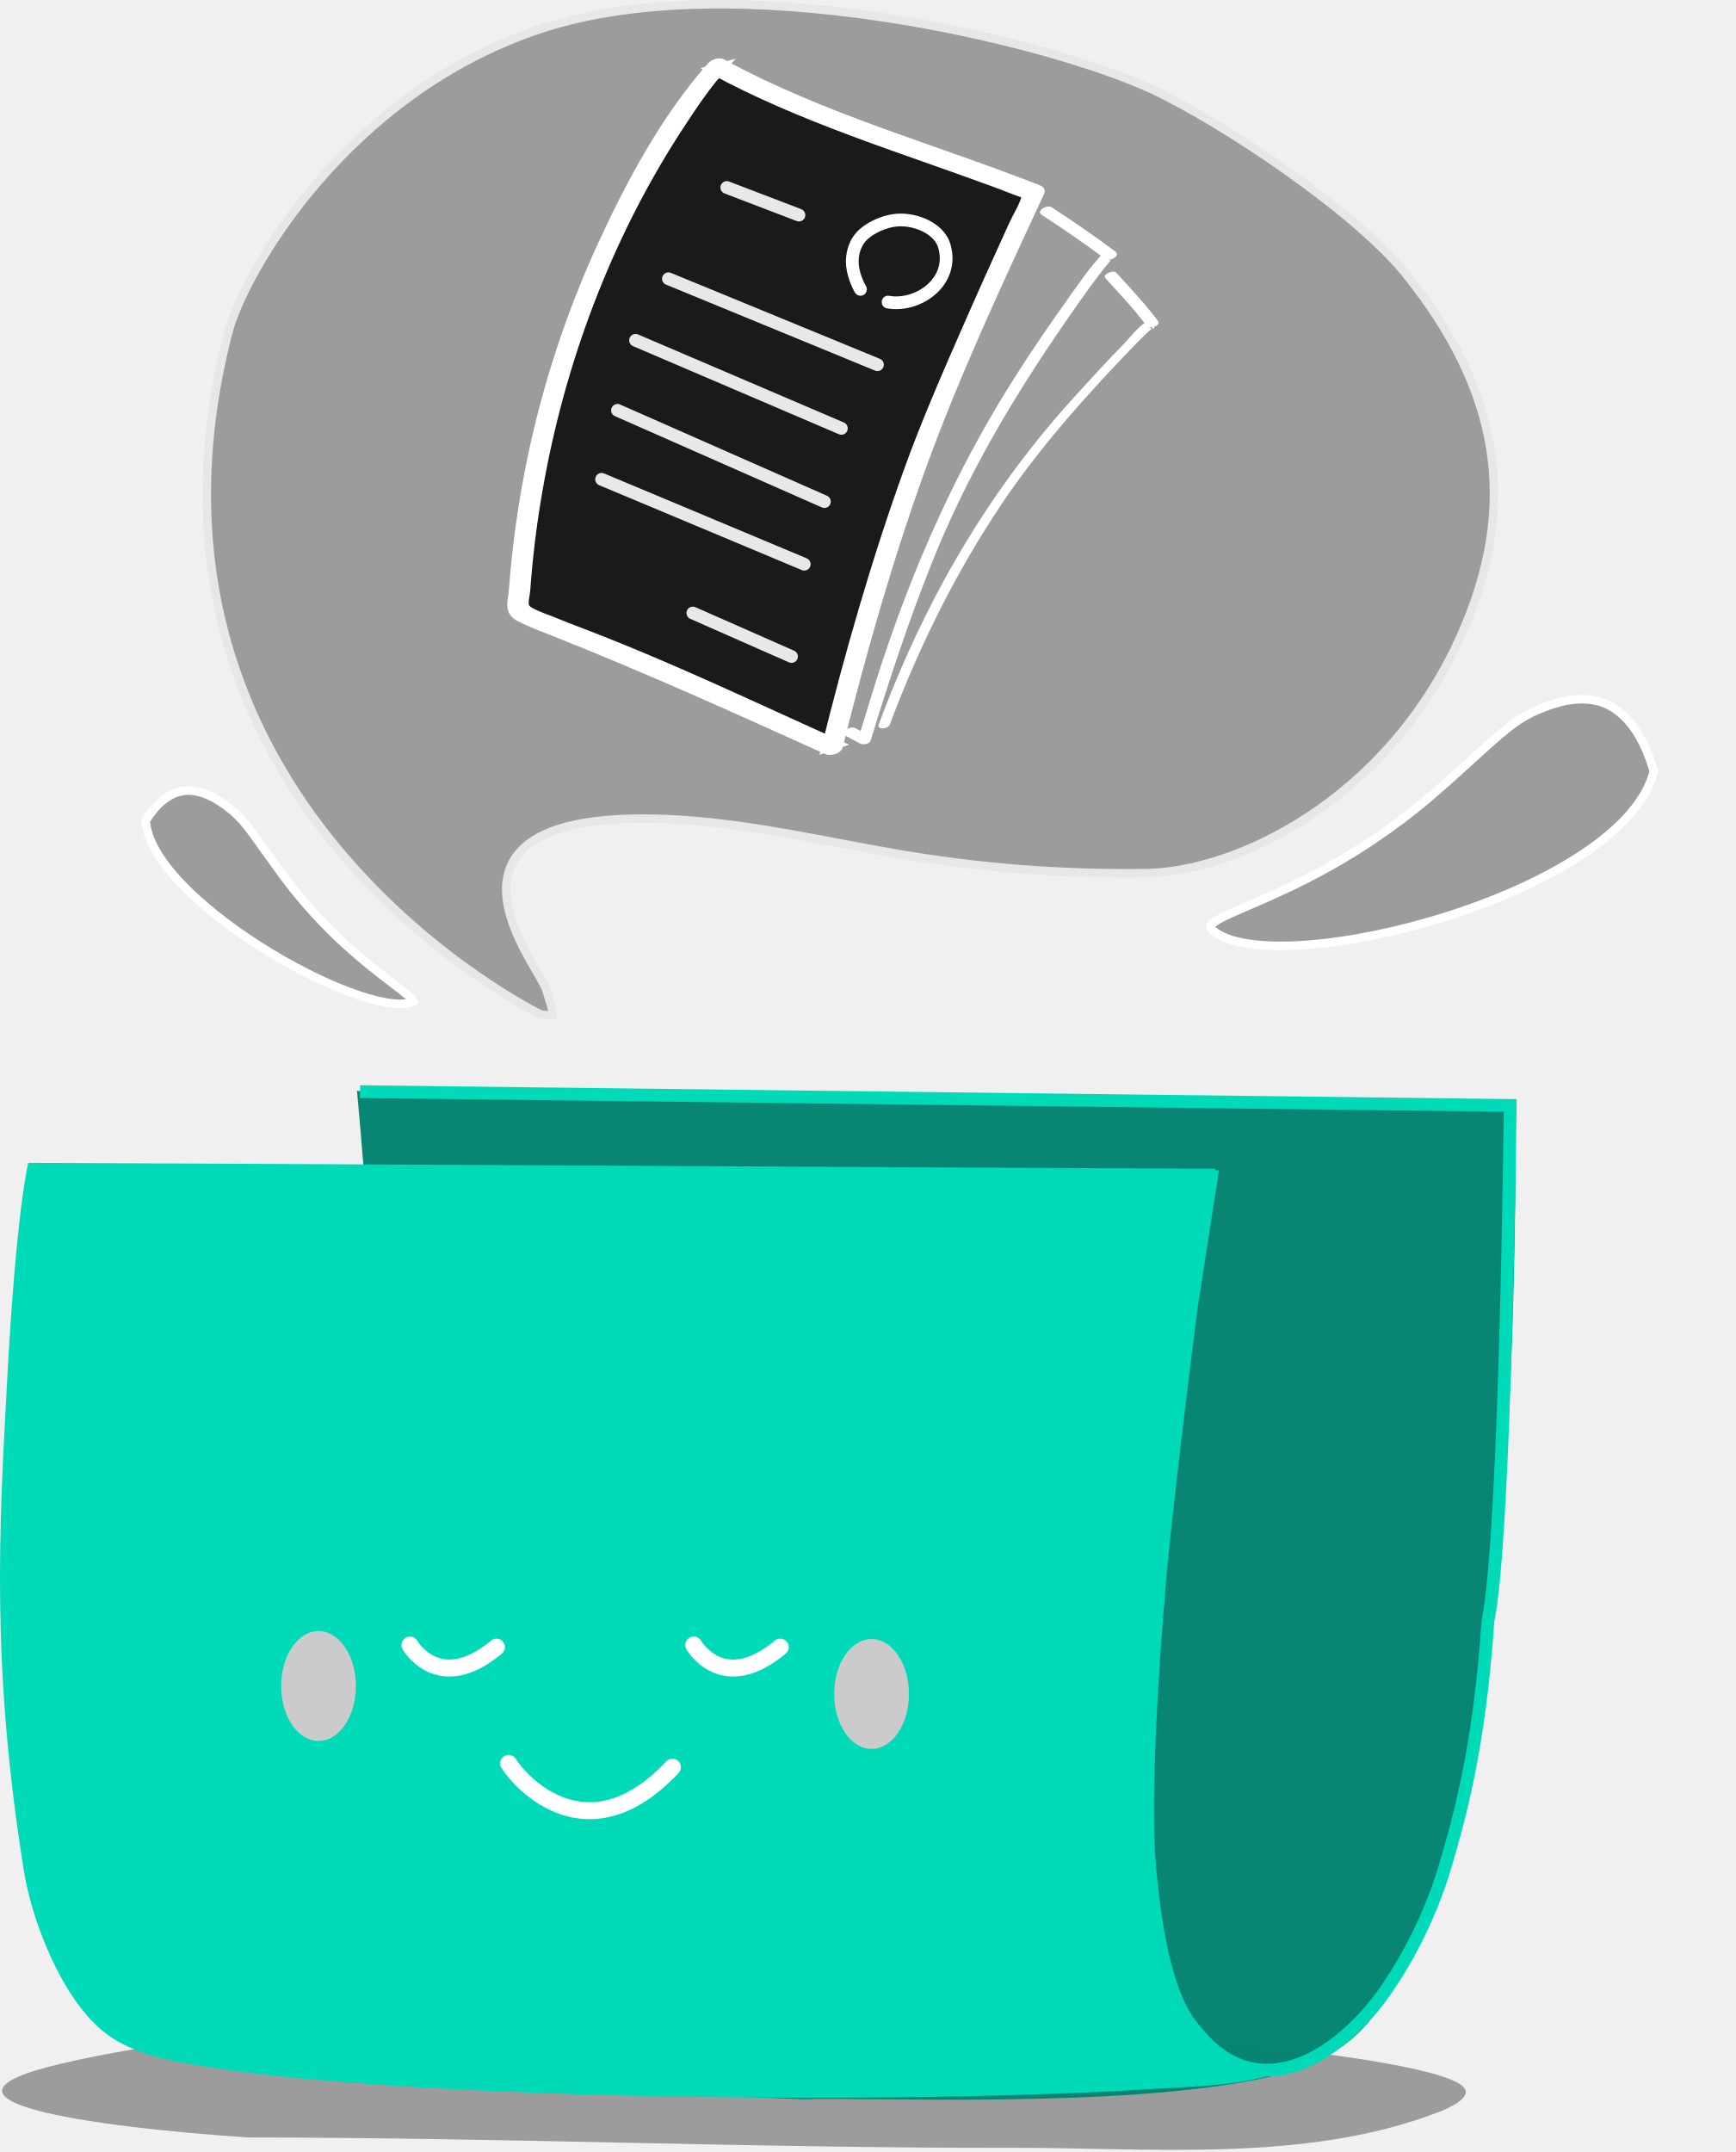
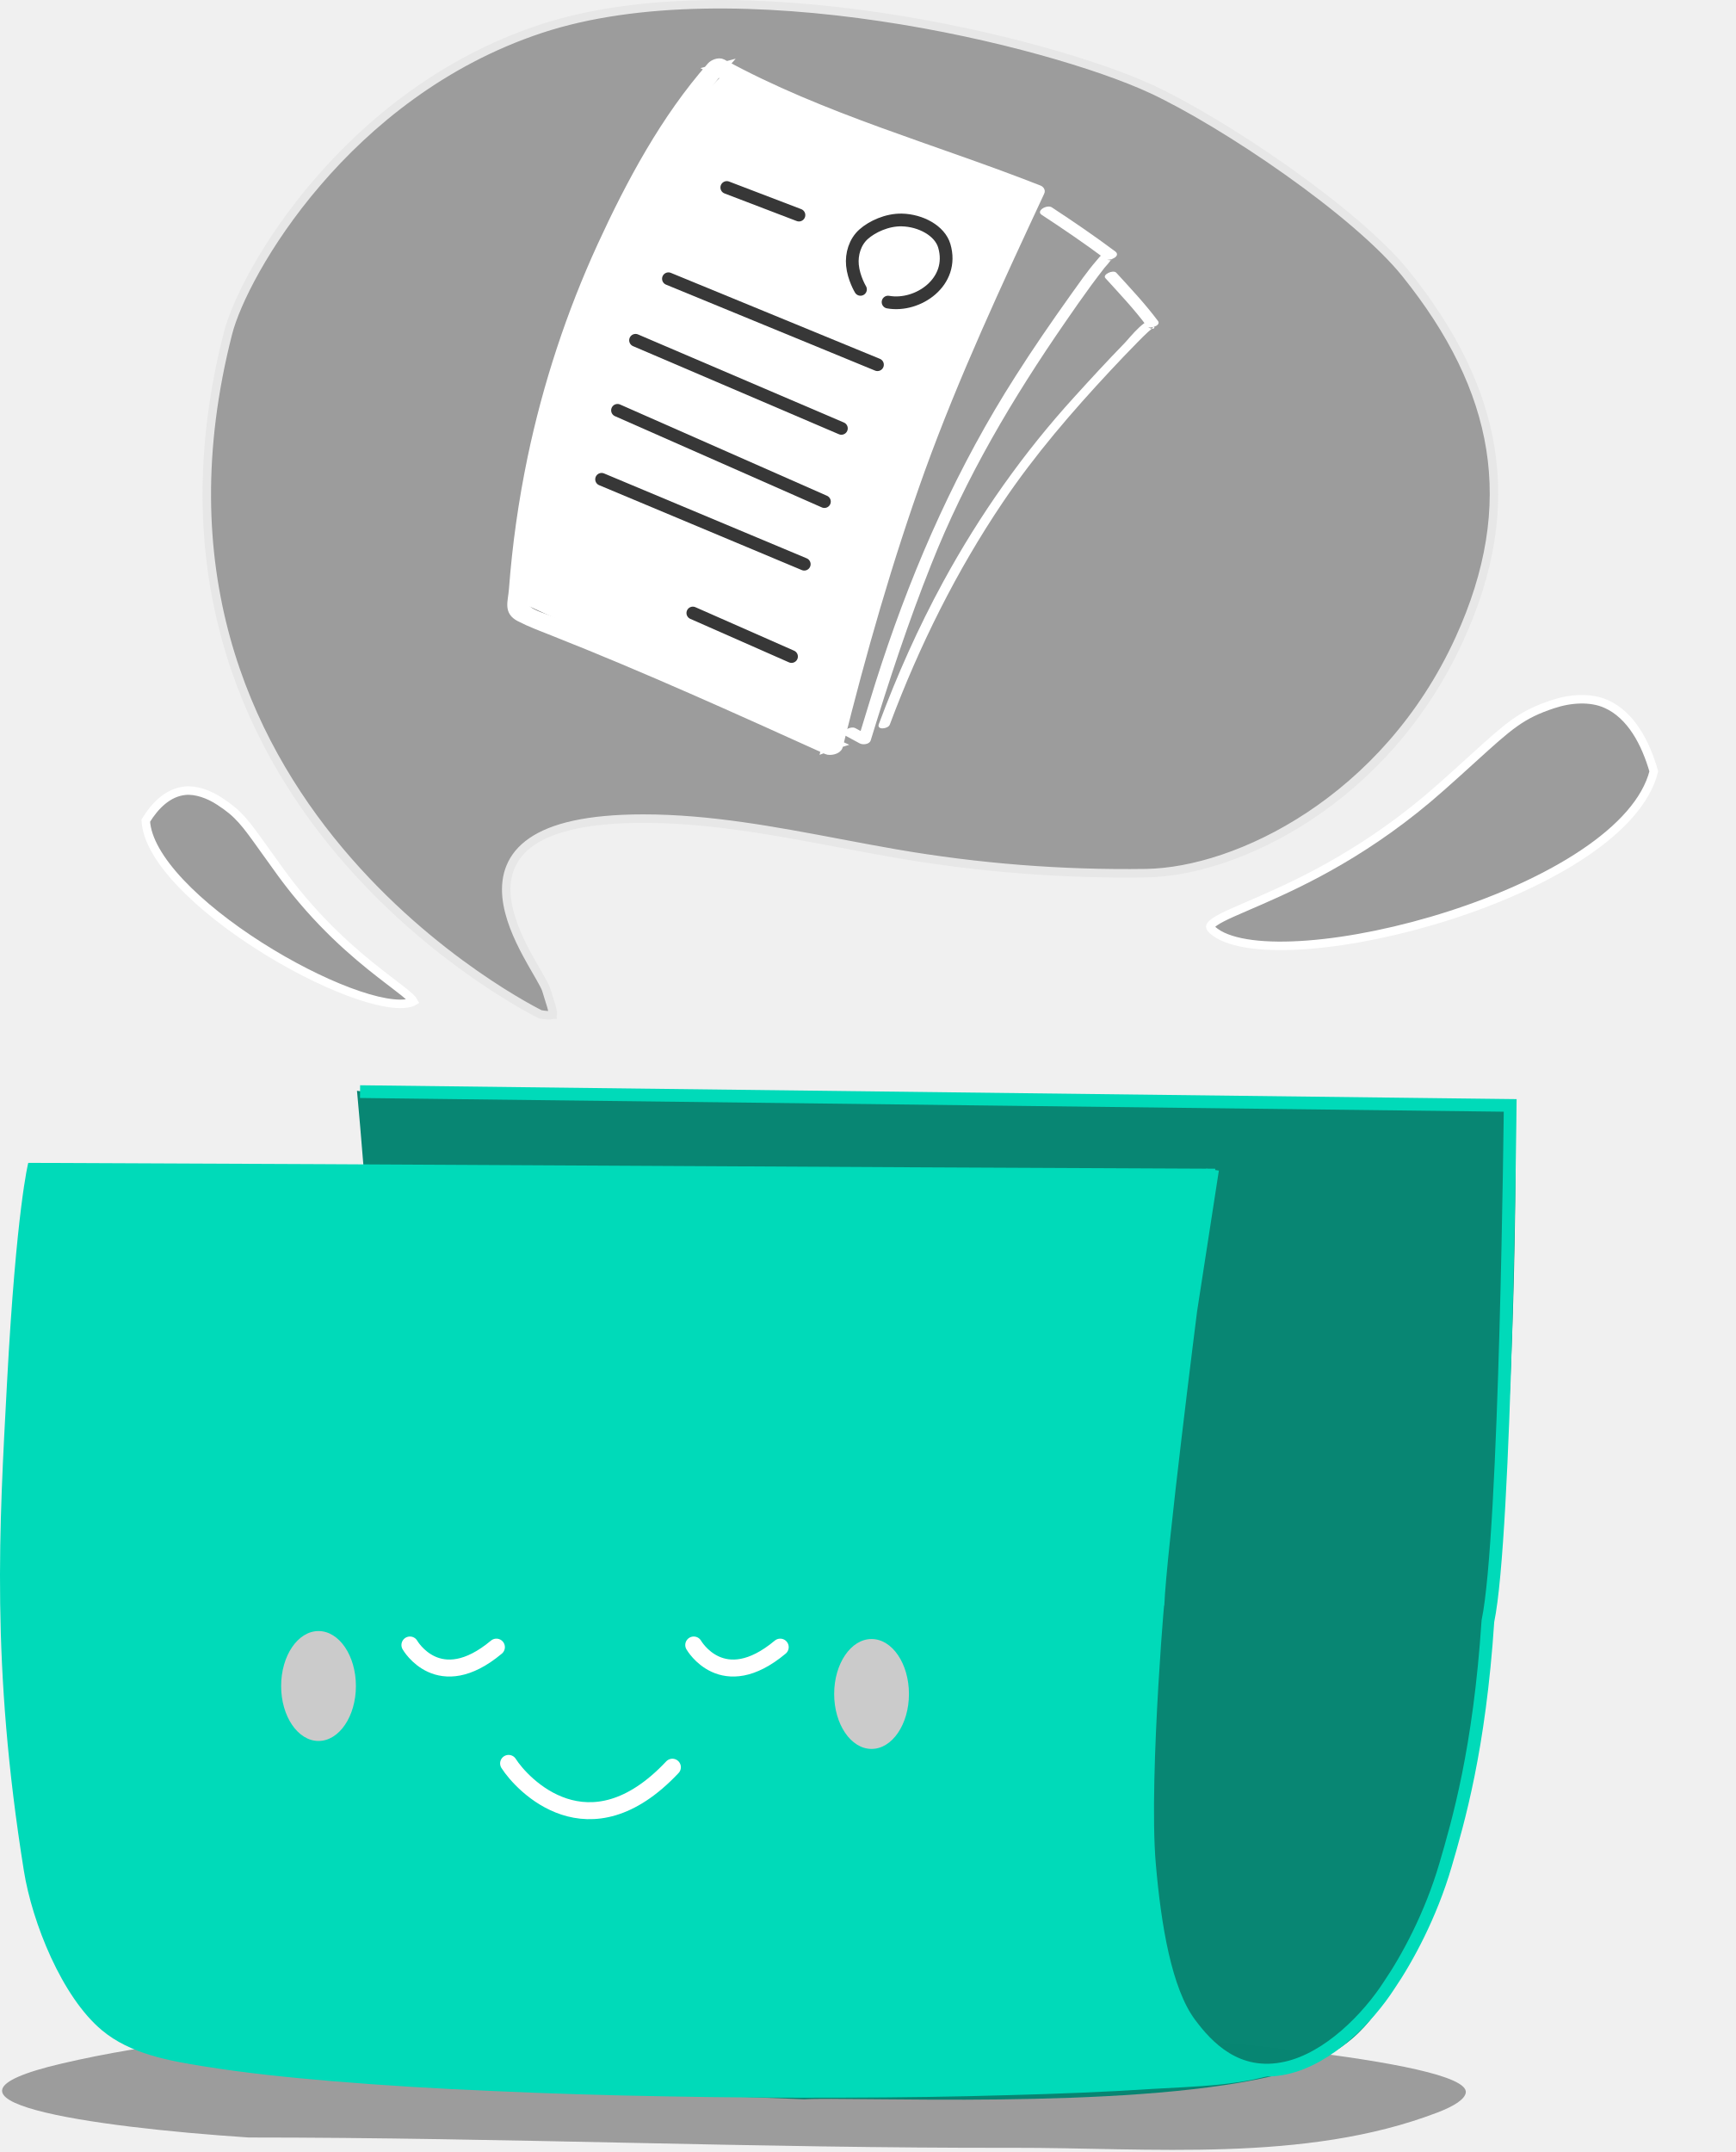
<svg xmlns="http://www.w3.org/2000/svg" width="409" height="507" viewBox="0 0 409 507" fill="none">
  <path d="M345.37 493.081C345.07 494.521 342.97 496.081 338.53 497.761C307.45 509.611 270.7 505.951 238.72 506.011C178.66 506.131 118.57 503.581 58.57 503.581C21.1 501.091 -22.49 494.791 14.59 486.151C56.8 476.311 102.58 477.751 145.24 476.611C183.91 475.561 222.61 476.341 261.25 478.891C267.79 479.341 346.9 485.101 345.37 493.081Z" fill="#373737" fill-opacity="0.45" />
  <path d="M189.503 494.593C200.24 493.903 264.824 497.113 298.913 489.316C318.089 484.93 323.087 475.933 327.098 469.807C327.134 469.75 334.265 458.563 337.427 449.872C340.589 441.181 342.488 433.579 343.049 432.31C346.091 425.428 350.84 399.928 351.455 384.817C351.494 383.848 353.375 364.885 353.456 363.919C355.373 341.047 356.303 318.007 356.741 299.38C357.299 275.716 357.065 259.18 357.065 259.18C357.065 259.18 94.472 259.024 84.116 256.981C84.116 256.981 88.832 306.826 89.336 342.253C89.84 377.68 90.608 408.256 90.608 408.256C90.608 408.256 90.839 430.18 84.737 446.257C81.338 457.18 77.84 472.18 63.368 478.756C49.616 484.687 38.951 484.699 38.951 484.699L81.359 490.228L189.503 494.593Z" fill="#078572" fill-opacity="0.99" />
  <path d="M304.708 487.113C252.958 505.983 273.448 339.123 286.378 275.343C197.638 274.983 95.398 274.293 6.658 273.963C6.658 273.963 3.844 284.772 1.657 325.683C-0.161 359.682 -2.162 392.181 5.626 440.751C7.573 452.904 14.578 470.493 24.058 478.353C30.688 483.873 39.658 485.493 48.178 486.843C58.108 488.433 68.098 489.453 78.118 490.293C90.538 491.343 102.988 492.063 115.468 492.603C129.238 493.233 143.008 493.653 156.808 493.893C170.818 494.163 184.798 494.253 198.808 494.193C211.918 494.163 224.998 493.983 238.108 493.593C249.178 493.293 260.248 492.873 271.288 492.153C282.058 491.493 292.918 491.493 303.208 487.713L304.708 487.113Z" fill="#00DAB9" />
  <path d="M84.839 257.181L355.839 260.431C355.839 260.431 354.839 361.681 350.589 381.931C348.589 412.181 343.589 429.181 340.589 439.431C337.131 451.246 331.589 461.431 327.339 467.681C322.339 475.431 313.089 484.931 303.089 487.181C291.44 489.802 284.391 482.143 280.339 476.681C274.589 468.931 272.089 453.681 270.839 439.181C269.038 418.293 273.589 367.931 272.839 378.181C273.339 365.681 280.589 308.681 280.589 308.681L285.714 275.556" stroke="#00DAB9" stroke-width="3" />
  <path d="M128.719 233.216L128.719 233.217C128.939 233.963 129.156 234.649 129.353 235.269L129.392 235.39C129.574 235.965 129.737 236.476 129.872 236.938C130.175 237.976 130.278 238.574 130.236 238.914C130.228 238.982 130.216 239.018 130.209 239.034C130.206 239.041 130.204 239.044 130.204 239.045L130.203 239.045L130.202 239.047C130.201 239.048 130.199 239.049 130.196 239.051C130.191 239.055 130.181 239.062 130.164 239.07C130.129 239.088 130.068 239.113 129.967 239.135C129.527 239.232 128.719 239.212 127.316 238.971C127.274 238.95 127.222 238.924 127.159 238.892C126.97 238.797 126.688 238.652 126.319 238.459C125.583 238.072 124.502 237.488 123.135 236.704C120.4 235.136 116.517 232.768 111.945 229.576C102.798 223.193 90.903 213.524 79.903 200.386C57.923 174.133 39.501 134.024 53.737 78.452C55.526 71.482 62.431 57.371 74.681 43.078C86.914 28.806 104.409 14.431 127.318 6.829C150.232 -0.77 180.165 -0.069 207.496 3.988C234.814 8.043 259.359 15.423 271.433 21.045C279.902 24.995 291.946 32.221 303.352 40.303C314.773 48.395 325.453 57.275 331.257 64.511L331.257 64.511C342.177 78.118 348.952 91.668 351.195 105.772C353.438 119.867 351.17 134.602 343.857 150.611C326.521 188.518 291.554 205.392 270.047 205.71C250.294 206.003 230.511 204.449 211.022 201.079C206.648 200.322 202.269 199.494 197.881 198.664C182.596 195.773 167.202 192.862 151.581 192.862C138.442 192.862 130.175 194.931 125.279 198.3C120.282 201.738 118.912 206.445 119.359 211.242C119.8 215.962 121.994 220.807 124.12 224.771C124.948 226.314 125.779 227.748 126.502 228.997C126.712 229.358 126.912 229.703 127.101 230.032C127.973 231.549 128.539 232.606 128.719 233.216Z" fill="#373737" fill-opacity="0.45" stroke="#E7E7E7" stroke-width="2" />
  <path d="M378.45 165.852L378.451 165.852C384.334 168.482 387.753 175.026 389.677 181.723C387.947 188.64 381.874 195.222 373.193 201.05C364.442 206.926 353.208 211.922 341.637 215.645C330.068 219.366 318.21 221.799 308.229 222.571C303.237 222.958 298.74 222.927 294.996 222.446C291.232 221.961 288.324 221.032 286.43 219.697L286.429 219.697C285.309 218.908 285.167 218.466 285.165 218.329C285.162 218.218 285.255 217.851 286.211 217.186C287.103 216.567 288.463 215.882 290.296 215.054C291.423 214.546 292.694 213.999 294.107 213.39C294.984 213.012 295.917 212.61 296.904 212.179C307.179 207.695 322.799 200.306 339.489 185.515L339.489 185.514C342.46 182.88 344.925 180.641 347.039 178.721C355.647 170.902 358.441 168.364 365.913 165.901L365.916 165.9C370.086 164.512 374.809 164.224 378.45 165.852Z" fill="#373737" fill-opacity="0.45" stroke="white" stroke-width="2" />
  <path d="M51.706 188.755L51.701 188.752C49.195 187.105 46.163 186.036 43.609 186.29C39.591 186.695 36.52 189.781 34.349 193.332C34.569 197.672 37.564 202.718 42.426 207.897C47.356 213.148 54.047 218.367 61.146 222.889C68.243 227.41 75.709 231.211 82.166 233.64C85.395 234.855 88.35 235.719 90.868 236.163C93.408 236.612 95.4 236.614 96.76 236.205L96.764 236.204C97.113 236.101 97.328 236.003 97.451 235.926C97.412 235.852 97.337 235.734 97.195 235.563C96.82 235.109 96.176 234.527 95.24 233.77C94.447 233.13 93.491 232.4 92.383 231.555C92.197 231.413 92.007 231.267 91.812 231.119C86.413 226.994 78.057 220.481 69.626 210.052C68.84 209.08 68.057 208.076 67.274 207.037L67.273 207.036C66.957 206.617 66.639 206.189 66.323 205.759L66.32 205.755C64.749 203.601 63.451 201.78 62.337 200.218C57.735 193.764 56.274 191.716 51.706 188.755Z" fill="#373737" fill-opacity="0.45" stroke="white" stroke-width="2" />
  <path d="M119.839 415.45C123.001 420.428 138.729 437.298 158.432 416.348" stroke="white" stroke-width="4" stroke-linecap="round" />
  <path d="M163.464 387.556C163.464 387.556 170.214 399.431 183.839 388.056" stroke="white" stroke-width="4" stroke-linecap="round" />
  <path d="M96.589 387.556C96.589 387.556 103.339 399.431 116.964 388.056" stroke="white" stroke-width="4" stroke-linecap="round" stroke-linejoin="round" />
  <path d="M75.052 384.269C79.914 384.269 83.862 390.07 83.862 397.216C83.862 404.361 79.914 410.163 75.052 410.163C70.189 410.163 66.241 404.361 66.241 397.216C66.241 390.07 70.189 384.269 75.052 384.269Z" fill="#CBCBCB" />
  <path d="M205.362 386.144C210.224 386.144 214.172 391.945 214.172 399.091C214.172 406.236 210.224 412.038 205.362 412.038C200.5 412.038 196.552 406.236 196.552 399.091C196.552 391.945 200.5 386.144 205.362 386.144Z" fill="#CBCBCB" />
  <path d="M260.474 65.542C263.811 69.223 267.257 72.841 270.269 76.9C271.056 76.428 271.87 75.925 272.657 75.453C270.35 74.037 266.28 79.511 264.924 80.896C260.908 85.017 256.971 89.296 253.091 93.575C241.289 106.537 230.897 121.167 222.214 137.118C216.408 147.784 211.391 159.016 207.077 170.594C206.507 172.072 209.275 171.758 209.655 170.72C216.628 152.063 225.473 134.381 236.272 118.367C243.896 107.072 252.576 97.036 261.638 87.314C263.727 85.08 265.817 82.878 267.96 80.707C268.774 79.858 269.618 79.04 270.486 78.222C270.785 77.938 271.219 77.655 271.463 77.341C272.223 76.302 272.41 78.253 270.456 77.057C271.053 77.435 273.658 76.711 272.844 75.61C269.832 71.583 266.389 67.933 263.025 64.252C262.292 63.466 259.66 64.693 260.474 65.542Z" fill="white" />
  <path d="M245.454 50.614C250.524 53.944 255.564 57.364 260.424 60.994C261.114 60.364 261.774 59.734 262.464 59.104C260.694 58.504 259.284 60.274 258.294 61.474C256.104 64.024 254.184 66.814 252.234 69.544C247.794 75.784 243.414 82.114 239.304 88.594C225.774 109.744 215.604 132.514 207.744 156.334C205.794 162.214 204.054 168.154 202.224 174.064C203.094 173.824 203.994 173.584 204.864 173.344C203.754 172.744 202.644 172.144 201.534 171.544C200.394 170.914 197.694 172.504 199.194 173.314C200.304 173.914 201.384 174.514 202.524 175.114C203.244 175.534 204.864 175.414 205.164 174.424C209.454 160.414 214.014 146.554 219.444 132.934C227.514 112.534 238.614 93.814 251.034 75.844C253.014 72.964 255.024 70.084 257.064 67.294C258.114 65.884 259.164 64.474 260.244 63.094C260.604 62.644 261.054 62.224 261.384 61.744C262.254 60.514 262.464 61.714 260.694 61.144C261.684 61.474 264.204 60.304 262.764 59.224C257.904 55.594 252.894 52.174 247.824 48.844C246.684 48.124 244.014 49.684 245.454 50.614Z" fill="white" />
-   <path d="M171.002 15.672C142.502 40.672 120.502 109.672 123.002 143.172C145.502 153.672 195.502 175.672 195.502 175.672C195.502 175.672 205.502 121.172 244.002 45.172C206.502 31.672 179.002 22.172 171.002 15.672Z" fill="#1A1A1A" />
+   <path d="M171.002 15.672C142.502 40.672 120.502 109.672 123.002 143.172C145.502 153.672 195.502 175.672 195.502 175.672C195.502 175.672 205.502 121.172 244.002 45.172C206.502 31.672 179.002 22.172 171.002 15.672Z" fill="#FFFFFF" />
  <path d="M171.002 15.672C142.502 40.672 120.502 109.672 123.002 143.172C145.502 153.672 195.502 175.672 195.502 175.672C195.502 175.672 205.502 121.172 244.002 45.172C206.502 31.672 179.002 22.172 171.002 15.672Z" stroke="#808080" stroke-width="2" />
  <path d="M213.918 111.023C206.238 132.383 199.998 154.203 194.538 176.223C195.438 175.883 196.368 175.583 197.298 175.293C177.678 166.443 158.118 157.103 138.048 149.393C135.198 148.313 132.378 147.213 129.558 146.063C127.968 145.403 124.188 144.453 123.678 142.793C123.378 141.773 123.858 140.073 123.948 139.013C124.038 137.753 124.128 136.473 124.248 135.213C124.488 132.503 124.758 129.843 125.088 127.203C125.718 122.073 126.528 116.963 127.488 111.873C133.038 82.522 144.108 53.943 160.578 28.983C163.578 24.383 166.728 19.773 170.388 15.652C169.488 15.893 168.618 16.133 167.718 16.372C188.718 27.832 212.088 34.852 234.468 43.102C236.718 43.913 238.938 44.873 241.218 45.623C242.328 46.023 242.028 45.273 241.728 46.373C241.158 48.602 239.658 50.873 238.698 52.983C234.738 61.642 230.838 70.323 227.028 79.043C222.408 89.603 217.818 100.203 213.918 111.023ZM213.918 111.023C213.558 111.983 216.618 111.593 216.978 110.603M213.918 111.023C214.248 110.033 217.308 109.643 216.978 110.603M216.978 110.603C225.048 88.323 235.158 66.653 245.148 45.182C245.268 44.972 245.028 44.733 244.848 44.663C220.008 34.883 193.698 27.782 170.178 14.902C169.398 14.492 168.078 15.002 167.538 15.623C156.708 27.892 148.518 43.163 141.738 57.932C134.418 73.892 128.898 90.683 125.298 107.883C123.168 118.103 121.698 128.463 120.918 138.863C120.678 141.933 119.628 143.973 122.448 145.443C124.998 146.763 127.758 147.783 130.458 148.853C152.208 157.443 173.508 167.093 194.838 176.733C195.558 177.053 197.358 176.733 197.598 175.803C203.058 153.783 209.298 131.973 216.978 110.603Z" stroke="white" stroke-width="2" />
  <path d="M213.92 111.027C206.24 132.387 200 154.197 194.54 176.217C195.44 175.887 196.37 175.587 197.3 175.287C177.68 166.437 158.12 157.107 138.05 149.397C135.2 148.317 132.38 147.207 129.56 146.067C127.97 145.407 124.19 144.447 123.68 142.797C123.38 141.777 123.86 140.067 123.95 139.017C124.04 137.757 124.13 136.467 124.25 135.207C124.49 132.507 124.76 129.837 125.09 127.197C125.72 122.067 126.53 116.967 127.49 111.867C133.04 82.527 144.11 53.937 160.58 28.977C163.58 24.387 166.73 19.767 170.39 15.657C169.49 15.897 168.62 16.137 167.72 16.377C188.72 27.837 212.09 34.857 234.47 43.107C236.72 43.917 238.94 44.877 241.22 45.627C242.33 46.017 242.03 45.267 241.73 46.377C241.16 48.597 239.66 50.877 238.7 52.977C234.74 61.647 230.84 70.317 227.03 79.047C222.41 89.607 217.82 100.197 213.92 111.027C213.56 111.987 216.62 111.597 216.98 110.607C225.05 88.317 235.16 66.657 245.15 45.177C245.27 44.967 245.03 44.727 244.85 44.667C220.01 34.887 193.7 27.777 170.18 14.907C169.4 14.487 168.08 14.997 167.54 15.627C156.71 27.897 148.52 43.167 141.74 57.927C134.42 73.887 128.9 90.687 125.3 107.877C123.17 118.107 121.7 128.457 120.92 138.867C120.68 141.927 119.63 143.967 122.45 145.437C125 146.757 127.76 147.777 130.46 148.857C152.21 157.437 173.51 167.097 194.84 176.727C195.56 177.057 197.36 176.727 197.6 175.797C203.06 153.777 209.3 131.967 216.98 110.607C217.31 109.647 214.25 110.037 213.92 111.027Z" fill="white" />
-   <path d="M171.252 44.172L188.252 50.672L171.252 44.172Z" fill="white" />
-   <path d="M171.252 44.172L188.252 50.672" stroke="#E8E8E8" stroke-width="3" stroke-linecap="round" />
-   <mask id="path-22-inside-1_261_319" fill="white">
+   <path d="M171.252 44.172L188.252 50.672L171.252 44.172Z" fill="#373737" />
+   <path d="M171.252 44.172L188.252 50.672" stroke="#373737" stroke-width="3" stroke-linecap="round" />
+   <mask id="path-22-inside-1_261_319" fill="#373737">
    <path d="M202.752 68.172C202.752 68.172 201.154 65.536 200.859 62.484C200.609 59.896 201.437 57.007 203.502 55.172C205.487 53.408 209.005 51.747 212.499 51.826C216.927 51.926 221.444 54.325 222.502 57.922C225.002 66.422 216.252 72.422 209.252 71.172" />
  </mask>
-   <path d="M200.859 62.484L199.863 62.58L199.863 62.58L200.859 62.484ZM203.502 55.172L204.166 55.919L204.166 55.919L203.502 55.172ZM212.499 51.826L212.476 52.826L212.476 52.826L212.499 51.826ZM222.502 57.922L223.461 57.64L223.461 57.64L222.502 57.922ZM202.752 68.172C203.607 67.653 203.607 67.654 203.607 67.654C203.607 67.654 203.607 67.654 203.607 67.654C203.607 67.654 203.607 67.654 203.607 67.654C203.608 67.655 203.608 67.655 203.607 67.654C203.607 67.654 203.607 67.653 203.606 67.652C203.604 67.649 203.601 67.643 203.596 67.635C203.587 67.619 203.572 67.594 203.552 67.559C203.513 67.49 203.455 67.385 203.383 67.248C203.24 66.975 203.043 66.576 202.838 66.086C202.424 65.098 201.989 63.779 201.854 62.388L199.863 62.58C200.024 64.241 200.535 65.766 200.994 66.859C201.225 67.41 201.446 67.861 201.612 68.176C201.694 68.334 201.763 68.459 201.813 68.546C201.837 68.59 201.857 68.624 201.871 68.648C201.878 68.66 201.884 68.67 201.888 68.677C201.891 68.68 201.892 68.683 201.894 68.686C201.894 68.687 201.895 68.688 201.895 68.688C201.896 68.689 201.896 68.689 201.896 68.689C201.896 68.69 201.896 68.69 201.896 68.69C201.896 68.69 201.897 68.69 202.752 68.172ZM201.854 62.388C201.628 60.046 202.389 57.499 204.166 55.919L202.837 54.424C200.485 56.515 199.59 59.746 199.863 62.58L201.854 62.388ZM204.166 55.919C205.994 54.295 209.274 52.753 212.476 52.826L212.521 50.826C208.735 50.741 204.98 52.521 202.837 54.425L204.166 55.919ZM212.476 52.826C214.527 52.872 216.596 53.453 218.259 54.426C219.928 55.402 221.106 56.721 221.542 58.204L223.461 57.64C222.839 55.526 221.23 53.847 219.269 52.699C217.301 51.548 214.898 50.88 212.521 50.826L212.476 52.826ZM221.542 58.204C222.666 62.024 221.284 65.26 218.781 67.451C216.242 69.672 212.607 70.755 209.427 70.188L209.076 72.156C212.896 72.839 217.136 71.547 220.098 68.956C223.094 66.334 224.838 62.32 223.461 57.64L221.542 58.204Z" fill="#E8E8E8" mask="url(#path-22-inside-1_261_319)" />
-   <path d="M202.752 68.172C202.752 68.172 201.154 65.536 200.859 62.484C200.609 59.896 201.437 57.007 203.502 55.172C205.487 53.408 209.005 51.747 212.499 51.826C216.927 51.926 221.444 54.325 222.502 57.922C225.002 66.422 216.252 72.422 209.252 71.172" stroke="white" stroke-width="3" stroke-linecap="round" />
-   <path d="M157.502 65.672L206.752 85.922L157.502 65.672Z" fill="white" />
-   <path d="M157.502 65.672L206.752 85.922" stroke="#E8E8E8" stroke-width="3" stroke-linecap="round" />
-   <path d="M149.752 80.172L198.252 100.922L149.752 80.172Z" fill="white" />
-   <path d="M149.752 80.172L198.252 100.922" stroke="#E8E8E8" stroke-width="3" stroke-linecap="round" />
-   <path d="M145.502 96.672L194.252 118.172L145.502 96.672Z" fill="white" />
-   <path d="M145.502 96.672L194.252 118.172" stroke="#E8E8E8" stroke-width="3" stroke-linecap="round" />
-   <path d="M141.752 112.922L189.502 132.922L141.752 112.922Z" fill="white" />
-   <path d="M141.752 112.922L189.502 132.922" stroke="#E8E8E8" stroke-width="3" stroke-linecap="round" />
-   <path d="M163.252 144.422L186.502 154.672L163.252 144.422Z" fill="white" />
-   <path d="M163.252 144.422L186.502 154.672" stroke="#E8E8E8" stroke-width="3" stroke-linecap="round" />
+   <path d="M200.859 62.484L199.863 62.58L199.863 62.58L200.859 62.484ZM203.502 55.172L204.166 55.919L204.166 55.919L203.502 55.172ZM212.499 51.826L212.476 52.826L212.476 52.826L212.499 51.826ZM222.502 57.922L223.461 57.64L223.461 57.64L222.502 57.922ZM202.752 68.172C203.607 67.653 203.607 67.654 203.607 67.654C203.607 67.654 203.607 67.654 203.607 67.654C203.607 67.654 203.607 67.654 203.607 67.654C203.608 67.655 203.608 67.655 203.607 67.654C203.607 67.654 203.607 67.653 203.606 67.652C203.604 67.649 203.601 67.643 203.596 67.635C203.587 67.619 203.572 67.594 203.552 67.559C203.513 67.49 203.455 67.385 203.383 67.248C203.24 66.975 203.043 66.576 202.838 66.086C202.424 65.098 201.989 63.779 201.854 62.388L199.863 62.58C200.024 64.241 200.535 65.766 200.994 66.859C201.225 67.41 201.446 67.861 201.612 68.176C201.694 68.334 201.763 68.459 201.813 68.546C201.837 68.59 201.857 68.624 201.871 68.648C201.878 68.66 201.884 68.67 201.888 68.677C201.891 68.68 201.892 68.683 201.894 68.686C201.894 68.687 201.895 68.688 201.895 68.688C201.896 68.689 201.896 68.689 201.896 68.689C201.896 68.69 201.896 68.69 201.896 68.69C201.896 68.69 201.897 68.69 202.752 68.172ZM201.854 62.388C201.628 60.046 202.389 57.499 204.166 55.919L202.837 54.424C200.485 56.515 199.59 59.746 199.863 62.58L201.854 62.388ZM204.166 55.919C205.994 54.295 209.274 52.753 212.476 52.826L212.521 50.826C208.735 50.741 204.98 52.521 202.837 54.425L204.166 55.919ZM212.476 52.826C214.527 52.872 216.596 53.453 218.259 54.426C219.928 55.402 221.106 56.721 221.542 58.204L223.461 57.64C222.839 55.526 221.23 53.847 219.269 52.699C217.301 51.548 214.898 50.88 212.521 50.826L212.476 52.826ZM221.542 58.204C222.666 62.024 221.284 65.26 218.781 67.451C216.242 69.672 212.607 70.755 209.427 70.188L209.076 72.156C212.896 72.839 217.136 71.547 220.098 68.956C223.094 66.334 224.838 62.32 223.461 57.64L221.542 58.204Z" fill="#373737" mask="url(#path-22-inside-1_261_319)" />
+   <path d="M202.752 68.172C202.752 68.172 201.154 65.536 200.859 62.484C200.609 59.896 201.437 57.007 203.502 55.172C205.487 53.408 209.005 51.747 212.499 51.826C216.927 51.926 221.444 54.325 222.502 57.922C225.002 66.422 216.252 72.422 209.252 71.172" stroke="#373737" stroke-width="3" stroke-linecap="round" />
+   <path d="M157.502 65.672L206.752 85.922L157.502 65.672Z" fill="#373737" />
+   <path d="M157.502 65.672L206.752 85.922" stroke="#373737" stroke-width="3" stroke-linecap="round" />
+   <path d="M149.752 80.172L198.252 100.922L149.752 80.172Z" fill="#373737" />
+   <path d="M149.752 80.172L198.252 100.922" stroke="#373737" stroke-width="3" stroke-linecap="round" />
+   <path d="M145.502 96.672L194.252 118.172L145.502 96.672Z" fill="#373737" />
+   <path d="M145.502 96.672L194.252 118.172" stroke="#373737" stroke-width="3" stroke-linecap="round" />
+   <path d="M141.752 112.922L189.502 132.922L141.752 112.922Z" fill="#373737" />
+   <path d="M141.752 112.922L189.502 132.922" stroke="#373737" stroke-width="3" stroke-linecap="round" />
+   <path d="M163.252 144.422L186.502 154.672L163.252 144.422Z" fill="#373737" />
+   <path d="M163.252 144.422L186.502 154.672" stroke="#373737" stroke-width="3" stroke-linecap="round" />
</svg>
